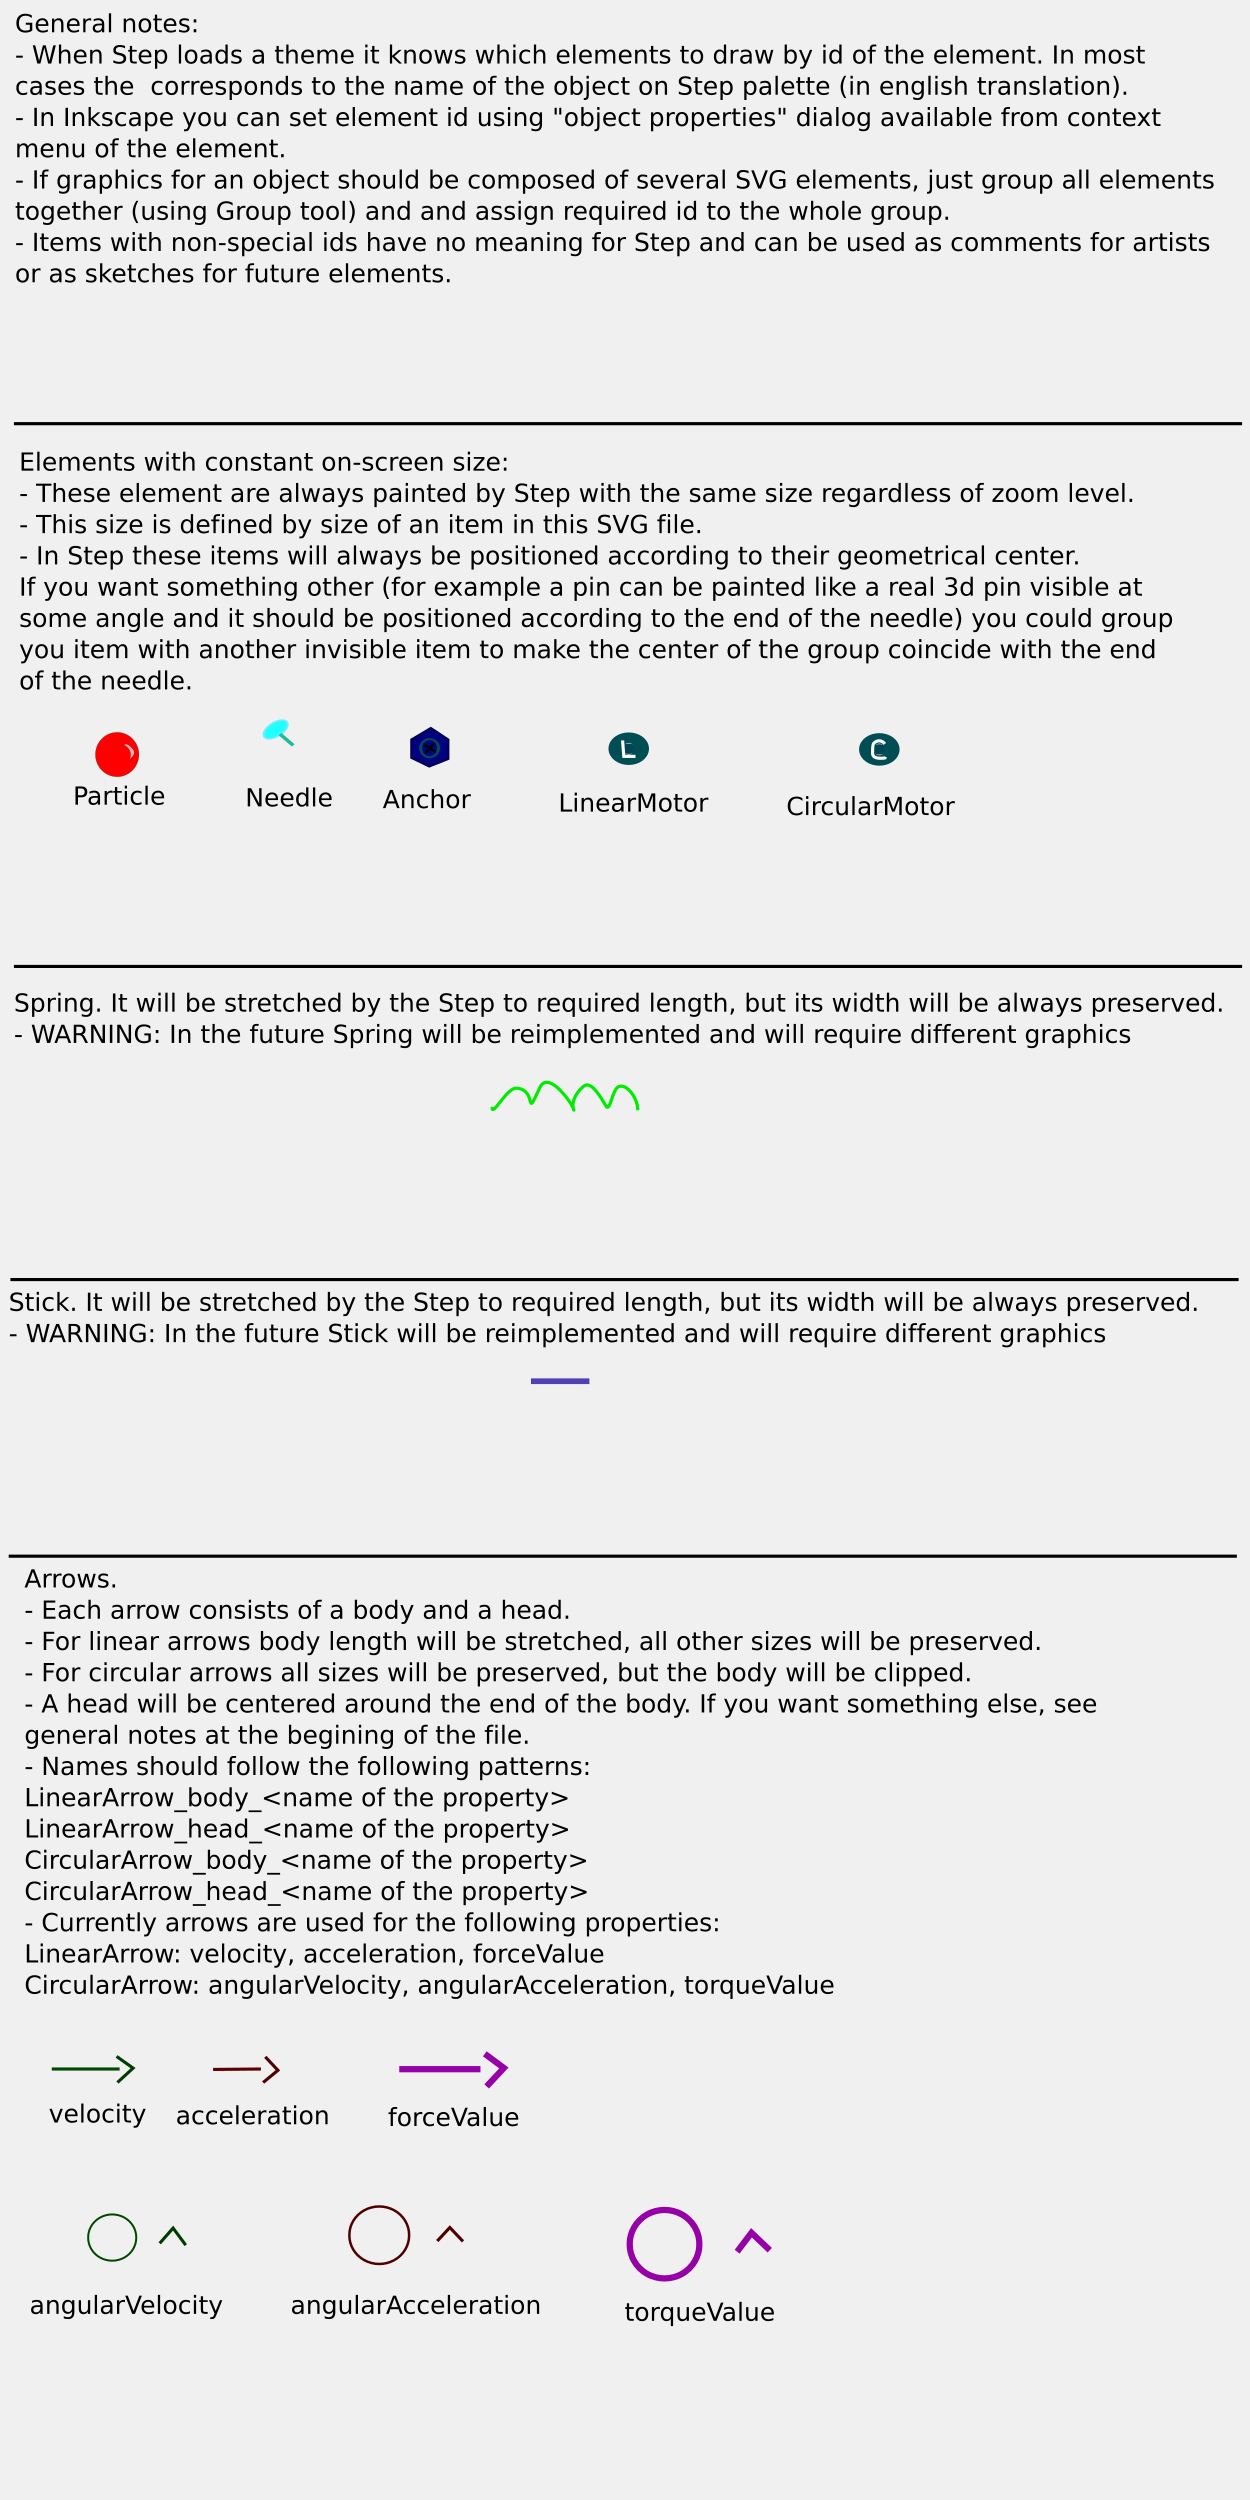
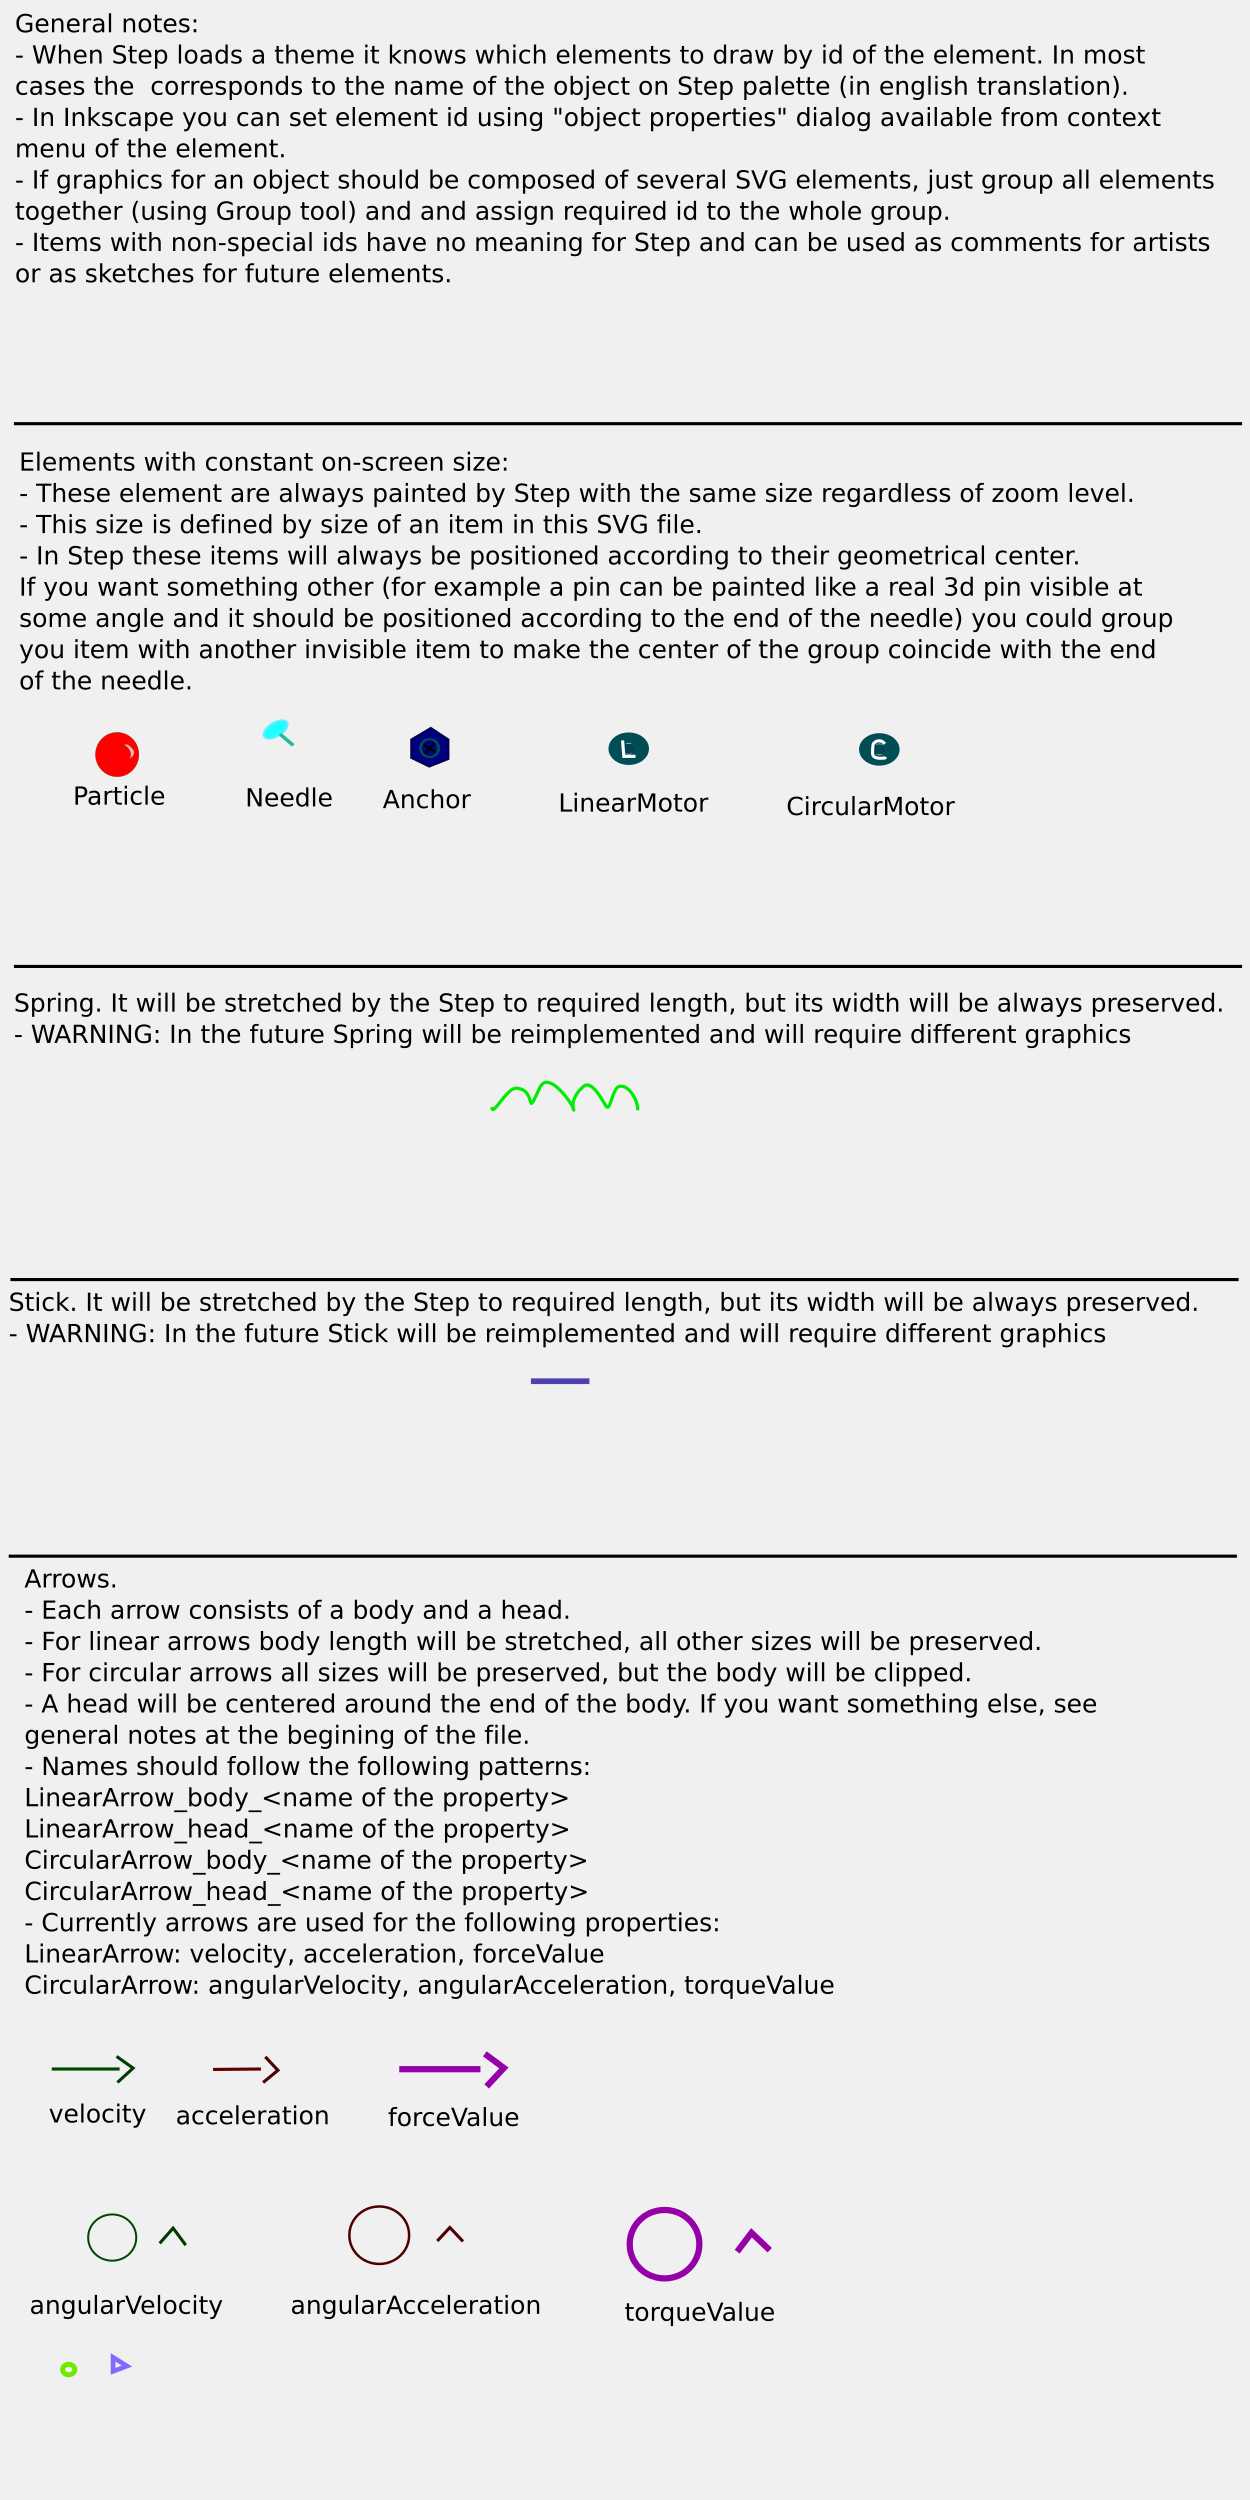
<svg xmlns="http://www.w3.org/2000/svg" width="400" height="800" id="svg2" version="1.0">
  <defs id="defs4">
    </defs>
  <g id="layer1" transform="translate(-250.9286,-426.1479)">
    <path style="fill:none;fill-opacity:1;fill-rule:evenodd;stroke:#00ec00;stroke-width:1.032;stroke-linecap:butt;stroke-linejoin:miter;stroke-miterlimit:4;stroke-dasharray:none;stroke-opacity:1" d="M 408.389,780.371 C 408.226,784.093 413.094,774.166 416.16,774.364 C 423.231,774.82 418.521,785.207 423.676,774.198 C 426.187,768.835 432.565,777.579 433.638,779.396 C 436.525,784.287 431.211,779.383 437.637,773.797 C 440.052,771.697 443.138,777.189 444.868,780.12 C 446.137,782.27 446.832,774.723 448.896,773.872 C 451.647,772.738 455.155,777.903 455,781.425" id="Spring" />
    <path style="fill:none;fill-rule:evenodd;stroke:#4e41b2;stroke-width:1.825;stroke-linecap:butt;stroke-linejoin:miter;stroke-miterlimit:4;stroke-dasharray:none;stroke-opacity:1" d="M 420.833,868.137 L 439.539,868.137" id="Stick" />
    <path style="fill:none;fill-rule:evenodd;stroke:#004700;stroke-width:1px;stroke-linecap:butt;stroke-linejoin:miter;stroke-opacity:1" d="M 267.49,1088.231 L 289.2,1088.231" id="LinearArrow_body_velocity" />
    <path style="fill:none;fill-rule:evenodd;stroke:#003c00;stroke-width:1px;stroke-linecap:butt;stroke-linejoin:miter;stroke-opacity:1" d="M 288.226,1084.195 L 293.514,1087.953 L 288.504,1092.545" id="LinearArrow_head_velocity" />
    <path style="fill:none;fill-rule:evenodd;stroke:#5e0000;stroke-width:1px;stroke-linecap:butt;stroke-linejoin:miter;stroke-opacity:1" d="M 319.122,1088.37 L 334.43,1088.231" id="LinearArrow_body_acceleration" />
    <path style="fill:none;fill-rule:evenodd;stroke:#4f0000;stroke-width:1px;stroke-linecap:butt;stroke-linejoin:miter;stroke-opacity:1" d="M 335.822,1084.334 L 339.858,1088.649 L 335.126,1092.545" id="LinearArrow_head_acceleration" />
    <path style="fill:none;fill-rule:evenodd;stroke:#9500a7;stroke-width:2;stroke-linecap:butt;stroke-linejoin:miter;stroke-miterlimit:4;stroke-dasharray:none;stroke-opacity:1" d="M 378.694,1088.29 L 404.674,1088.29" id="LinearArrow_body_forceValue" />
    <path style="fill:none;fill-rule:evenodd;stroke:#9500a7;stroke-width:2;stroke-linecap:butt;stroke-linejoin:miter;stroke-miterlimit:4;stroke-dasharray:none;stroke-opacity:1" d="M 406.063,1083.37 L 412.165,1087.897 L 406.654,1093.801" id="LinearArrow_head_forceValue" />
    <text xml:space="preserve" style="font-size:8px;font-style:normal;font-weight:normal;fill:#000000;fill-opacity:1;stroke:none;stroke-width:1px;stroke-linecap:butt;stroke-linejoin:miter;stroke-opacity:1;font-family:Bitstream Vera Sans" x="255.712" y="436.473" id="text_GeneralNotes">
      <tspan id="tspan2418" x="255.712" y="436.473">General notes:</tspan>
      <tspan x="255.712" y="446.473" id="tspan2514">- When Step loads a theme it knows which elements to draw by id of the element. In most</tspan>
      <tspan x="255.712" y="456.473" id="tspan2516">cases the  corresponds to the name of the object on Step palette (in english translation).</tspan>
      <tspan x="255.712" y="466.473" id="tspan2518">- In Inkscape you can set element id using "object properties" dialog available from context</tspan>
      <tspan x="255.712" y="476.473" id="tspan2534">menu of the element.</tspan>
      <tspan x="255.712" y="486.473" id="tspan2430">- If graphics for an object should be composed of several SVG elements, just group all elements</tspan>
      <tspan x="255.712" y="496.473" id="tspan2432">together (using Group tool) and and assign required id to the whole group.</tspan>
      <tspan x="255.712" y="506.473" id="tspan2482">- Items with non-special ids have no meaning for Step and can be used as comments for artists</tspan>
      <tspan x="255.712" y="516.473" id="tspan3524">or as sketches for future elements.</tspan>
    </text>
    <path style="fill:none;fill-rule:evenodd;stroke:#000000;stroke-width:1px;stroke-linecap:butt;stroke-linejoin:miter;stroke-opacity:1" d="M 255.382,561.726 L 648.396,561.726" id="path2484" />
    <g id="Particle" transform="matrix(5.7948835e-2,0,0,6.131656e-2,266.9,634.3463)">
      <path d="M 491.429,542.362 A 120,115.714 0 1 1 251.429,542.362 A 120,115.714 0 1 1 491.429,542.362 z" id="path2393" style="fill:#ff0000;fill-rule:evenodd;stroke:#000000;stroke-width:1px;stroke-linecap:butt;stroke-linejoin:miter;stroke-opacity:1" />
      <path id="path2395" d="M 408.571,492.362 C 412.832,492.649 445.714,512.753 445.714,540.934 C 445.714,566.945 432.131,577.374 454.286,555.219 C 475.164,534.341 464.449,515.922 445.714,500.934 C 419.297,479.8 425.119,489.604 391.429,495.219" style="fill:#ffaaaa;fill-rule:evenodd;stroke:#000000;stroke-width:1px;stroke-linecap:butt;stroke-linejoin:miter;stroke-opacity:1" />
    </g>
    <g id="Pin" transform="matrix(1.015705,0,0,0.9453629,-224.3014,-108.3183)">
      <g transform="matrix(0.1212065,0,0,0.1109752,493.8406,722.1799)" id="pinpart" pinpart="">
        <path style="fill:#20ffff;fill-opacity:1;stroke:#6fecff;stroke-width:5;stroke-miterlimit:4;stroke-dasharray:none;stroke-opacity:1" id="path2394" d="M 288.571,385.714 A 37.143,20 0 1 1 214.286,385.714 A 37.143,20 0 1 1 288.571,385.714 z" transform="matrix(0.769584,-0.6385456,0.6385456,0.769584,62.56557,675.5712)" />
        <path transform="translate(250.9286,426.1479)" id="path2398" d="M 262.857,400 L 297.143,434.286" style="fill:#00ffff;fill-opacity:1;fill-rule:evenodd;stroke:#23b99c;stroke-width:10;stroke-linecap:butt;stroke-linejoin:miter;stroke-miterlimit:4;stroke-dasharray:none;stroke-opacity:1" />
      </g>
      <rect y="821.711" x="565.215" height="6.347" width="5.736" id="rect2416" style="fill:none;fill-opacity:1;stroke:none;stroke-width:8.238;stroke-miterlimit:4;stroke-dasharray:none;stroke-opacity:1" />
    </g>
    <g id="Anchor" transform="matrix(0.7992117,0,0,0.7250234,78.9668,324.4296)">
      <path transform="translate(250.9286,426.1479)" id="path3217" d="M 128.993,40.567 L 128.993,48.62 L 136.098,52.409 L 143.676,49.093 L 143.676,40.567 L 136.729,35.515 L 128.993,40.567 z" style="fill:#000080;fill-rule:evenodd;stroke:#000054;stroke-width:1px;stroke-linecap:butt;stroke-linejoin:miter;stroke-opacity:1" />
      <path transform="matrix(0.7350589,0,0,0.8022186,287.3188,434.6645)" d="M 136.568,44.666 A 0.715,0.556 0 1 1 135.139,44.666 A 0.715,0.556 0 1 1 136.568,44.666 z" id="path3221" style="fill:#004353;fill-opacity:1;stroke:#004d54;stroke-width:10;stroke-miterlimit:4;stroke-dasharray:none;stroke-opacity:1" />
      <path transform="translate(250.9286,426.1479)" id="path3223" d="M 133.869,42.84 C 138.633,46.016 138.791,46.016 138.791,46.016" style="fill:none;fill-rule:evenodd;stroke:#000000;stroke-width:1px;stroke-linecap:butt;stroke-linejoin:miter;stroke-opacity:1" />
      <path transform="translate(250.9286,426.1479)" id="path3225" d="M 137.997,42.205 C 134.504,46.81 134.504,46.81 134.504,46.81" style="fill:none;fill-rule:evenodd;stroke:#000000;stroke-width:1px;stroke-linecap:butt;stroke-linejoin:miter;stroke-opacity:1" />
    </g>
    <g id="LinearMotor" transform="translate(47.87429,197.6206)">
      <path transform="matrix(0.8265071,0,0,0.7070294,273.7056,439.208)" d="M 160.798,40.883 A 2.854,2.362 0 1 1 155.09,40.883 A 2.854,2.362 0 1 1 160.798,40.883 z" id="path2403" style="fill:#004353;fill-opacity:1;stroke:#004d54;stroke-width:10;stroke-miterlimit:4;stroke-dasharray:none;stroke-opacity:1" />
      <path transform="translate(250.9286,426.1479)" id="path2405" d="M 151.351,39.309 L 151.745,44.426 L 155.484,44.426" style="fill:none;fill-opacity:1;fill-rule:evenodd;stroke:#ffffff;stroke-width:1px;stroke-linecap:butt;stroke-linejoin:miter;stroke-opacity:1" />
    </g>
    <g id="CircularMotor" transform="translate(111.3355,198.734)">
      <path transform="matrix(0.8265071,0,0,0.7070294,290.4349,438.3223)" d="M 160.798,40.883 A 2.854,2.362 0 1 1 155.09,40.883 A 2.854,2.362 0 1 1 160.798,40.883 z" id="path2408" style="fill:#004353;fill-opacity:1;stroke:#004d54;stroke-width:10;stroke-miterlimit:4;stroke-dasharray:none;stroke-opacity:1" />
      <path id="path2416" d="M 422.748,465.457 C 421.959,464.444 420.536,463.93 419.206,465.26 C 418.793,465.673 418.812,467.699 418.812,468.409 C 418.812,470.585 422.071,469.983 422.748,469.983 C 422.895,469.983 422.88,469.721 422.945,469.59" style="fill:none;fill-opacity:1;fill-rule:evenodd;stroke:#fffdff;stroke-width:1px;stroke-linecap:butt;stroke-linejoin:miter;stroke-opacity:1" />
    </g>
    <text xml:space="preserve" style="font-size:8px;font-style:normal;font-weight:normal;fill:#000000;fill-opacity:1;stroke:none;stroke-width:1px;stroke-linecap:butt;stroke-linejoin:miter;stroke-opacity:1;font-family:Bitstream Vera Sans" x="257.052" y="576.756" id="text2434">
      <tspan id="tspan2436" x="257.052" y="576.756">Elements with constant on-screen size:</tspan>
      <tspan x="257.052" y="586.756" id="tspan2438">- These element are always painted by Step with the same size regardless of zoom level.</tspan>
      <tspan x="257.052" y="596.756" id="tspan2458">- This size is defined by size of an item in this SVG file.</tspan>
      <tspan x="257.052" y="606.756" id="tspan2464">- In Step these items will always be positioned according to their geometrical center.</tspan>
      <tspan x="257.052" y="616.756" id="tspan2466">If you want something other (for example a pin can be painted like a real 3d pin visible at</tspan>
      <tspan x="257.052" y="626.756" id="tspan2468">some angle and it should be positioned according to the end of the needle) you could group</tspan>
      <tspan x="257.052" y="636.756" id="tspan2478">you item with another invisible item to make the center of the group coincide with the end</tspan>
      <tspan x="257.052" y="646.756" id="tspan2480">of the needle.</tspan>
      <tspan x="257.052" y="656.756" id="tspan2460" />
      <tspan x="257.052" y="666.756" id="tspan2456" />
    </text>
    <text xml:space="preserve" style="font-size:8px;font-style:normal;font-weight:normal;fill:#000000;fill-opacity:1;stroke:none;stroke-width:1px;stroke-linecap:butt;stroke-linejoin:miter;stroke-opacity:1;font-family:Bitstream Vera Sans" x="274.309" y="683.638" id="text2486">
      <tspan id="tspan2488" x="274.309" y="683.638">Particle</tspan>
    </text>
    <text xml:space="preserve" style="font-size:8px;font-style:normal;font-weight:normal;fill:#000000;fill-opacity:1;stroke:none;stroke-width:1px;stroke-linecap:butt;stroke-linejoin:miter;stroke-opacity:1;font-family:Bitstream Vera Sans" x="329.42" y="684.195" id="text2490">
      <tspan id="tspan2492" x="329.42" y="684.195">Needle</tspan>
    </text>
    <text xml:space="preserve" style="font-size:8px;font-style:normal;font-weight:normal;fill:#000000;fill-opacity:1;stroke:none;stroke-width:1px;stroke-linecap:butt;stroke-linejoin:miter;stroke-opacity:1;font-family:Bitstream Vera Sans" x="373.398" y="684.752" id="text2494">
      <tspan x="373.398" y="684.752" id="tspan2498">Anchor</tspan>
    </text>
    <text xml:space="preserve" style="font-size:8px;font-style:normal;font-weight:normal;fill:#000000;fill-opacity:1;stroke:none;stroke-width:1px;stroke-linecap:butt;stroke-linejoin:miter;stroke-opacity:1;font-family:Bitstream Vera Sans" x="429.622" y="685.865" id="text2502">
      <tspan id="tspan2504" x="429.622" y="685.865">LinearMotor</tspan>
    </text>
    <text xml:space="preserve" style="font-size:8px;font-style:normal;font-weight:normal;fill:#000000;fill-opacity:1;stroke:none;stroke-width:1px;stroke-linecap:butt;stroke-linejoin:miter;stroke-opacity:1;font-family:Bitstream Vera Sans" x="502.547" y="686.978" id="text2506">
      <tspan id="tspan2508" x="502.547" y="686.978">CircularMotor</tspan>
    </text>
    <path id="path2512" d="M 255.382,735.409 L 648.396,735.409" style="fill:none;fill-rule:evenodd;stroke:#000000;stroke-width:1px;stroke-linecap:butt;stroke-linejoin:miter;stroke-opacity:1" />
    <path style="fill:none;fill-opacity:1;stroke:#9500a7;stroke-width:2;stroke-miterlimit:4;stroke-dasharray:none;stroke-opacity:1" id="CircularArrow_body_torqueValue" d="M 216.548,348.507 A 11.134,10.855 0 1 1 194.281,348.507 A 11.134,10.855 0 1 1 216.548,348.507 z" transform="translate(258.1654,795.7819)" />
    <path id="CircularArrow_head_torqueValue" d="M 486.81,1146.69 L 491.404,1140.639 L 497.247,1146.214" style="fill:none;fill-rule:evenodd;stroke:#9500a7;stroke-width:2;stroke-linecap:butt;stroke-linejoin:miter;stroke-miterlimit:4;stroke-dasharray:none;stroke-opacity:1" />
    <text xml:space="preserve" style="font-size:8px;font-style:normal;font-weight:normal;fill:#000000;fill-opacity:1;stroke:none;stroke-width:1px;stroke-linecap:butt;stroke-linejoin:miter;stroke-opacity:1;font-family:Bitstream Vera Sans" x="12.804" y="37.603" id="text2530" transform="translate(250.9286,426.1479)">
      <tspan id="tspan2532" x="12.804" y="37.603" />
    </text>
    <text xml:space="preserve" style="font-size:8px;font-style:normal;font-weight:normal;fill:#000000;fill-opacity:1;stroke:none;stroke-width:1px;stroke-linecap:butt;stroke-linejoin:miter;stroke-opacity:1;font-family:Bitstream Vera Sans" x="255.382" y="749.883" id="text2550">
      <tspan x="255.382" y="749.883" id="tspan2558">Spring. It will be stretched by the Step to required length, but its width will be always preserved.</tspan>
      <tspan x="255.382" y="759.883" id="tspan3520">- WARNING: In the future Spring will be reimplemented and will require different graphics</tspan>
    </text>
    <text id="text2562" y="845.632" x="253.712" style="font-size:8px;font-style:normal;font-weight:normal;fill:#000000;fill-opacity:1;stroke:none;stroke-width:1px;stroke-linecap:butt;stroke-linejoin:miter;stroke-opacity:1;font-family:Bitstream Vera Sans" xml:space="preserve">
      <tspan id="tspan2564" y="845.632" x="253.712">Stick. It will be stretched by the Step to required length, but its width will be always preserved.</tspan>
      <tspan y="855.632" x="253.712" id="tspan3522">- WARNING: In the future Stick will be reimplemented and will require different graphics</tspan>
    </text>
    <path style="fill:none;fill-rule:evenodd;stroke:#000000;stroke-width:1px;stroke-linecap:butt;stroke-linejoin:miter;stroke-opacity:1" d="M 254.269,835.611 L 647.283,835.611" id="path2566" />
    <path id="path2568" d="M 253.712,924.123 L 646.726,924.123" style="fill:none;fill-rule:evenodd;stroke:#000000;stroke-width:1px;stroke-linecap:butt;stroke-linejoin:miter;stroke-opacity:1" />
    <text xml:space="preserve" style="font-size:8px;font-style:normal;font-weight:normal;fill:#000000;fill-opacity:1;stroke:none;stroke-width:1px;stroke-linecap:butt;stroke-linejoin:miter;stroke-opacity:1;font-family:Bitstream Vera Sans" x="258.722" y="934.143" id="text2570">
      <tspan id="tspan2572" x="258.722" y="934.143">Arrows.</tspan>
      <tspan x="258.722" y="944.143" id="tspan2576">- Each arrow consists of a body and a head.</tspan>
      <tspan x="258.722" y="954.143" id="tspan2574">- For linear arrows body length will be stretched, all other sizes will be preserved.</tspan>
      <tspan x="258.722" y="964.143" id="tspan2626">- For circular arrows all sizes will be preserved, but the body will be clipped.</tspan>
      <tspan x="258.722" y="974.143" id="tspan2614">- A head will be centered around the end of the body. If you want something else, see</tspan>
      <tspan x="258.722" y="984.143" id="tspan2620">general notes at the begining of the file.</tspan>
      <tspan x="258.722" y="994.143" id="tspan2578">- Names should follow the following patterns:</tspan>
      <tspan x="258.722" y="1004.143" id="tspan2580">LinearArrow_body_&lt;name of the property&gt;</tspan>
      <tspan x="258.722" y="1014.143" id="tspan2582">LinearArrow_head_&lt;name of the property&gt;</tspan>
      <tspan x="258.722" y="1024.143" id="tspan2584">CircularArrow_body_&lt;name of the property&gt;</tspan>
      <tspan x="258.722" y="1034.143" id="tspan2588">CircularArrow_head_&lt;name of the property&gt;</tspan>
      <tspan x="258.722" y="1044.143" id="tspan2618">- Currently arrows are used for the following properties:</tspan>
      <tspan x="258.722" y="1054.143" id="tspan2592">LinearArrow: velocity, acceleration, forceValue</tspan>
      <tspan x="258.722" y="1064.143" id="tspan2596">CircularArrow: angularVelocity, angularAcceleration, torqueValue</tspan>
    </text>
    <text xml:space="preserve" style="font-size:8px;font-style:normal;font-weight:normal;fill:#000000;fill-opacity:1;stroke:none;stroke-width:1px;stroke-linecap:butt;stroke-linejoin:miter;stroke-opacity:1;font-family:Bitstream Vera Sans" x="266.515" y="1105.349" id="text2598">
      <tspan id="tspan2600" x="266.515" y="1105.349">velocity</tspan>
    </text>
    <text xml:space="preserve" style="font-size:8px;font-style:normal;font-weight:normal;fill:#000000;fill-opacity:1;stroke:none;stroke-width:1px;stroke-linecap:butt;stroke-linejoin:miter;stroke-opacity:1;font-family:Bitstream Vera Sans" x="307.153" y="1105.906" id="text2602">
      <tspan id="tspan2604" x="307.153" y="1105.906">acceleration</tspan>
    </text>
    <text xml:space="preserve" style="font-size:8px;font-style:normal;font-weight:normal;fill:#000000;fill-opacity:1;stroke:none;stroke-width:1px;stroke-linecap:butt;stroke-linejoin:miter;stroke-opacity:1;font-family:Bitstream Vera Sans" x="375.068" y="1106.462" id="text2606">
      <tspan id="tspan2608" x="375.068" y="1106.462">forceValue</tspan>
    </text>
    <text xml:space="preserve" style="font-size:8px;font-style:normal;font-weight:normal;fill:#000000;fill-opacity:1;stroke:none;stroke-width:1px;stroke-linecap:butt;stroke-linejoin:miter;stroke-opacity:1;font-family:Bitstream Vera Sans" x="450.776" y="1168.81" id="text2610">
      <tspan id="tspan2612" x="450.776" y="1168.81">torqueValue</tspan>
    </text>
    <path style="fill:none;fill-opacity:1;stroke:#004700;stroke-width:1;stroke-miterlimit:4;stroke-dasharray:none;stroke-opacity:1" id="CircularArrow_body_angularVelocity" d="M 45.091,529.733 A 11.969,11.412 0 1 1 21.154,529.733 A 11.969,11.412 0 1 1 45.091,529.733 z" transform="matrix(0.6428282,0,0,0.6428282,265.5423,801.6418)" />
    <path id="CircularArrow_head_angularVelocity" d="M 302.032,1144.012 L 306.314,1139.138 L 310.367,1144.594" style="fill:none;fill-rule:evenodd;stroke:#003c00;stroke-width:1px;stroke-linecap:butt;stroke-linejoin:miter;stroke-opacity:1" />
    <path id="CircularArrow_head_angularAcceleration" d="M 390.851,1143.276 L 394.873,1138.949 L 399.09,1143.398" style="fill:none;fill-rule:evenodd;stroke:#4f0000;stroke-width:1px;stroke-linecap:butt;stroke-linejoin:miter;stroke-opacity:1" />
    <path transform="matrix(0.7990909,0,0,0.7990909,345.8166,718.1163)" d="M 45.091,529.733 A 11.969,11.412 0 1 1 21.154,529.733 A 11.969,11.412 0 1 1 45.091,529.733 z" id="CircularArrow_body_angularAcceleration" style="fill:none;fill-opacity:1;stroke:#4f0000;stroke-width:1;stroke-miterlimit:4;stroke-dasharray:none;stroke-opacity:1" />
    <text xml:space="preserve" style="font-size:8px;font-style:normal;font-weight:normal;fill:#000000;fill-opacity:1;stroke:none;stroke-width:1px;stroke-linecap:butt;stroke-linejoin:miter;stroke-opacity:1;font-family:Bitstream Vera Sans" x="260.392" y="1166.583" id="text3406">
      <tspan id="tspan3408" x="260.392" y="1166.583">angularVelocity</tspan>
    </text>
    <text xml:space="preserve" style="font-size:8px;font-style:normal;font-weight:normal;fill:#000000;fill-opacity:1;stroke:none;stroke-width:1px;stroke-linecap:butt;stroke-linejoin:miter;stroke-opacity:1;font-family:Bitstream Vera Sans" x="343.894" y="1166.583" id="text3410">
      <tspan id="tspan3412" x="343.894" y="1166.583">angularAcceleration</tspan>
    </text>
+     <path style="fill:none;fill-opacity:1;stroke:#70e900;stroke-width:1.6;stroke-miterlimit:4;stroke-dasharray:none;stroke-opacity:1" id="LinearHandler" d="M 23.937,758.249 A 1.948,1.67 0 1 1 20.04,758.249 A 1.948,1.67 0 1 1 23.937,758.249 z" transform="translate(250.9286,426.1479)" />
+     <path style="fill:none;fill-rule:evenodd;stroke:#7f6bff;stroke-width:1.5;stroke-linecap:butt;stroke-linejoin:miter;stroke-miterlimit:4;stroke-dasharray:none;stroke-opacity:1" d="M 36.184,754.352 L 36.184,758.806 L 40.637,757.136 L 36.184,754.352 z" id="CircularHandler" transform="translate(250.9286,426.1479)" />
  </g>
</svg>
